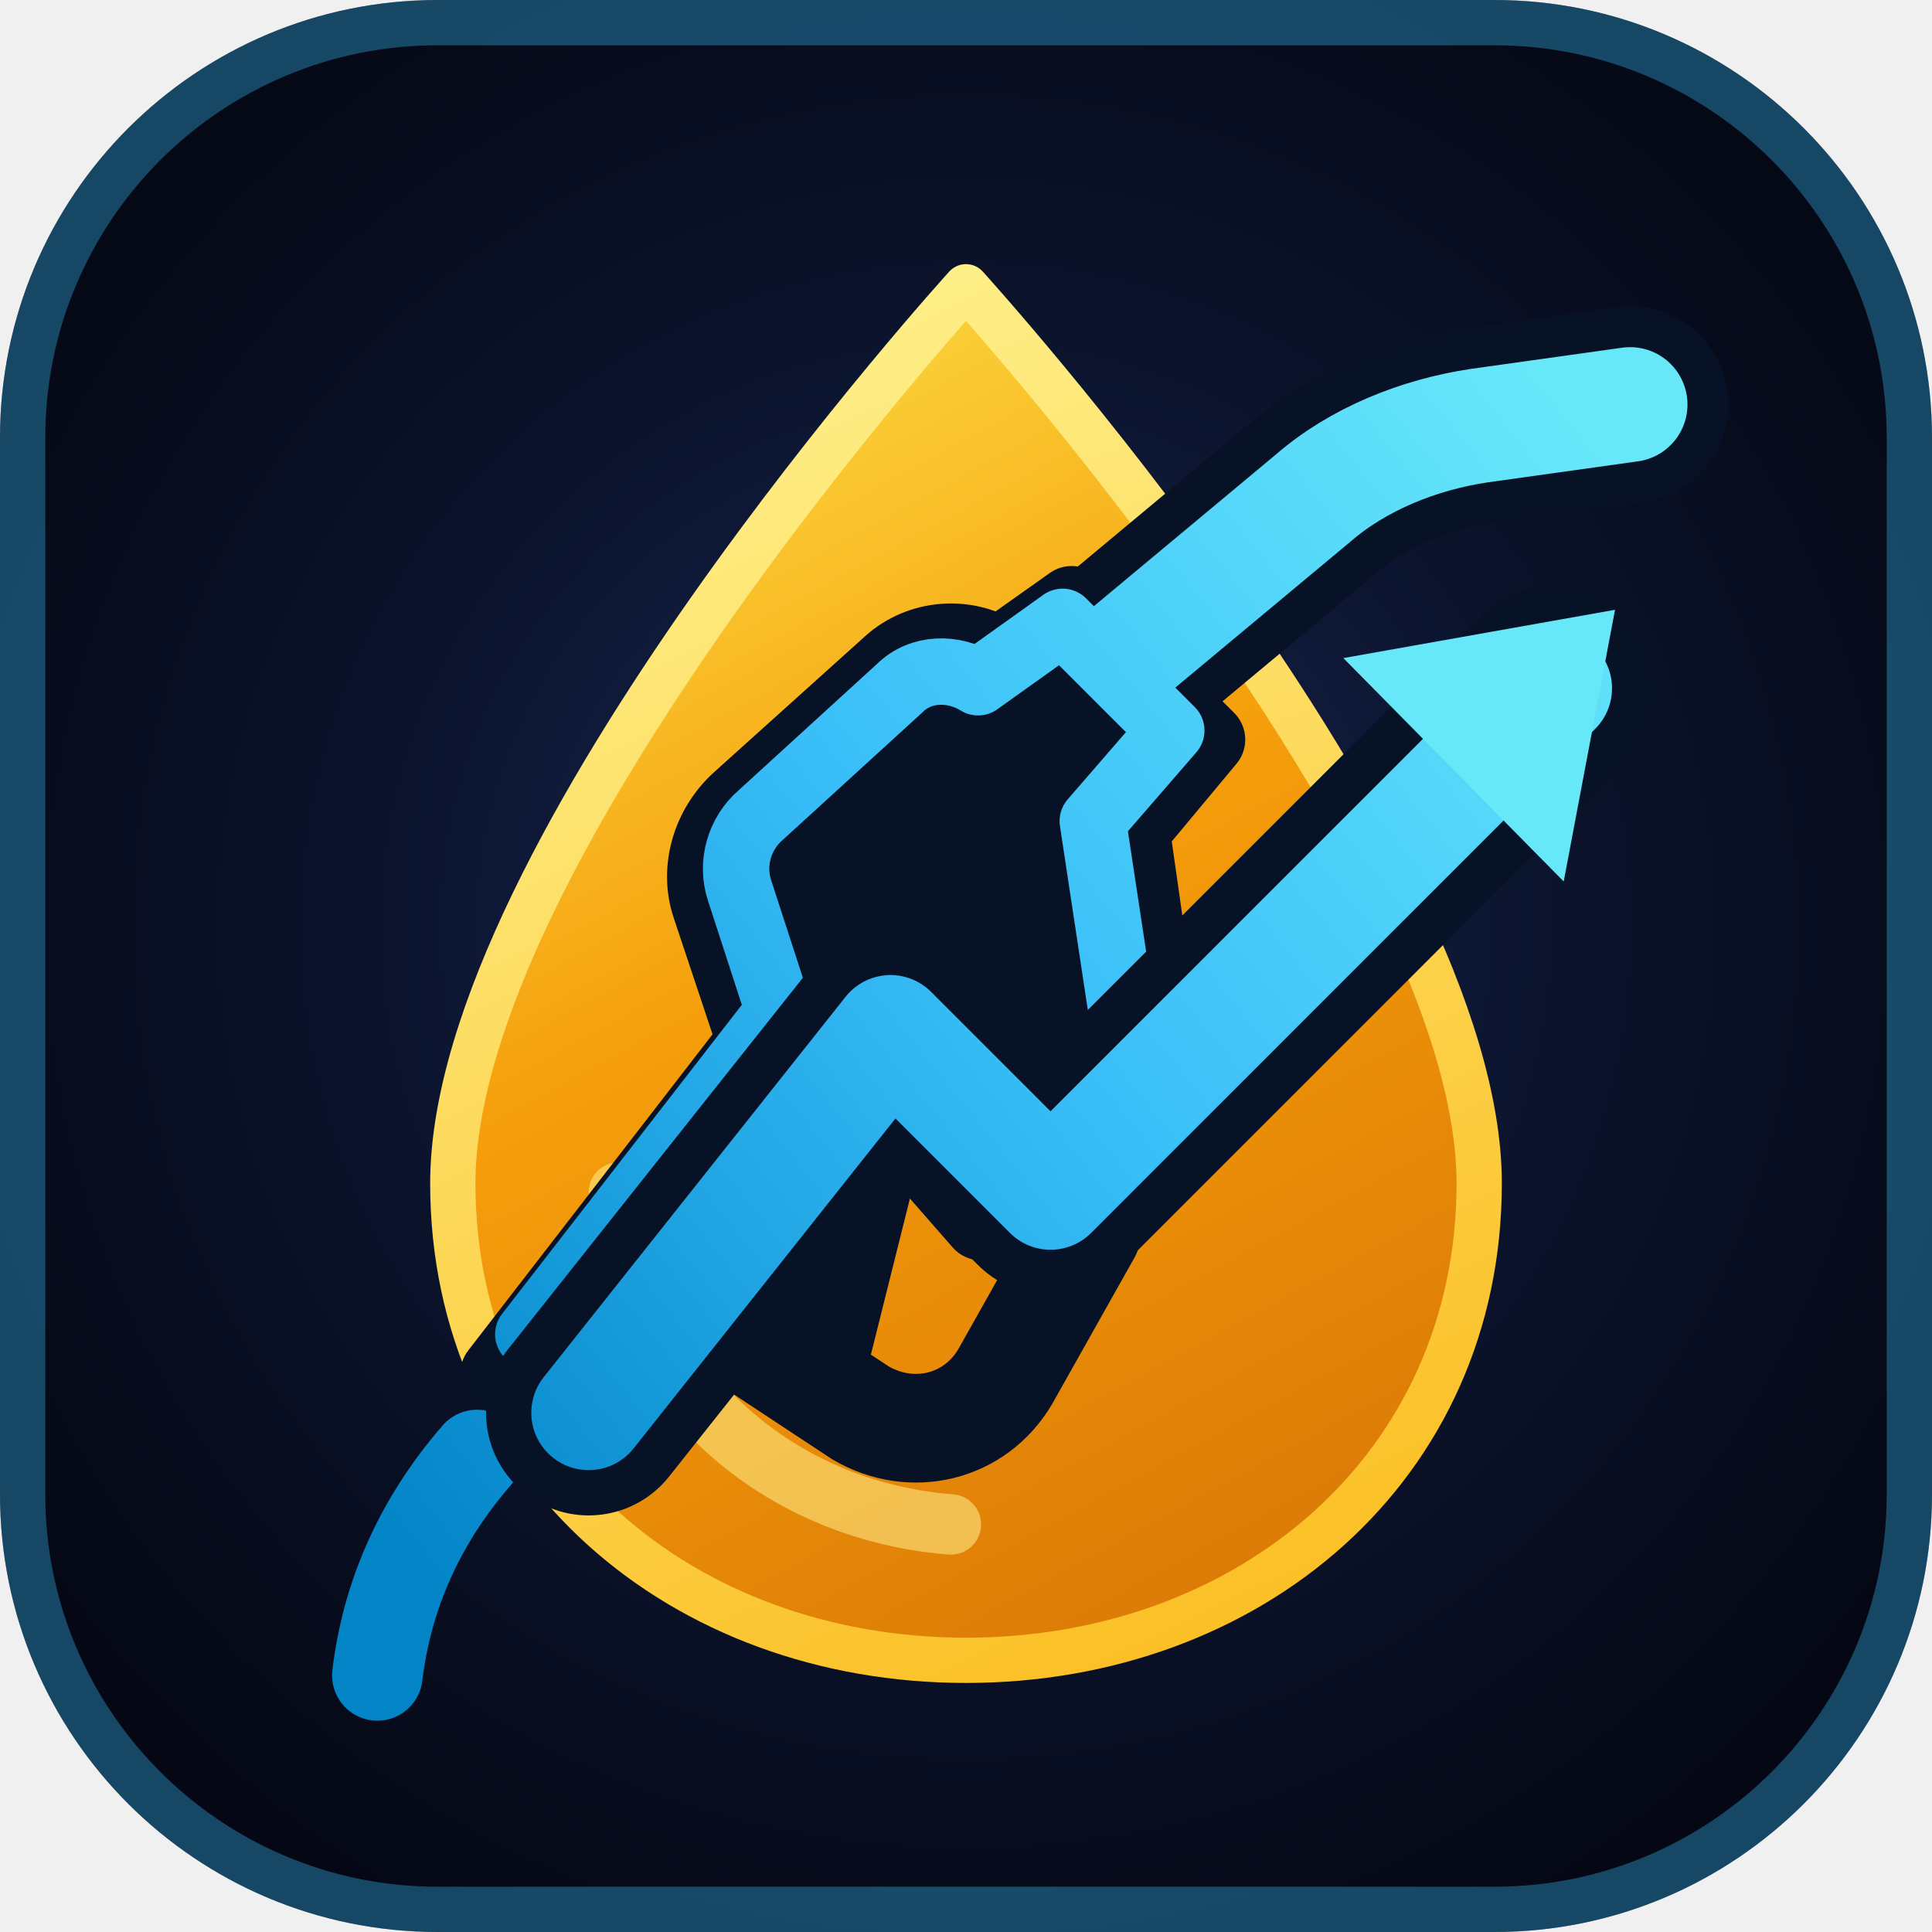
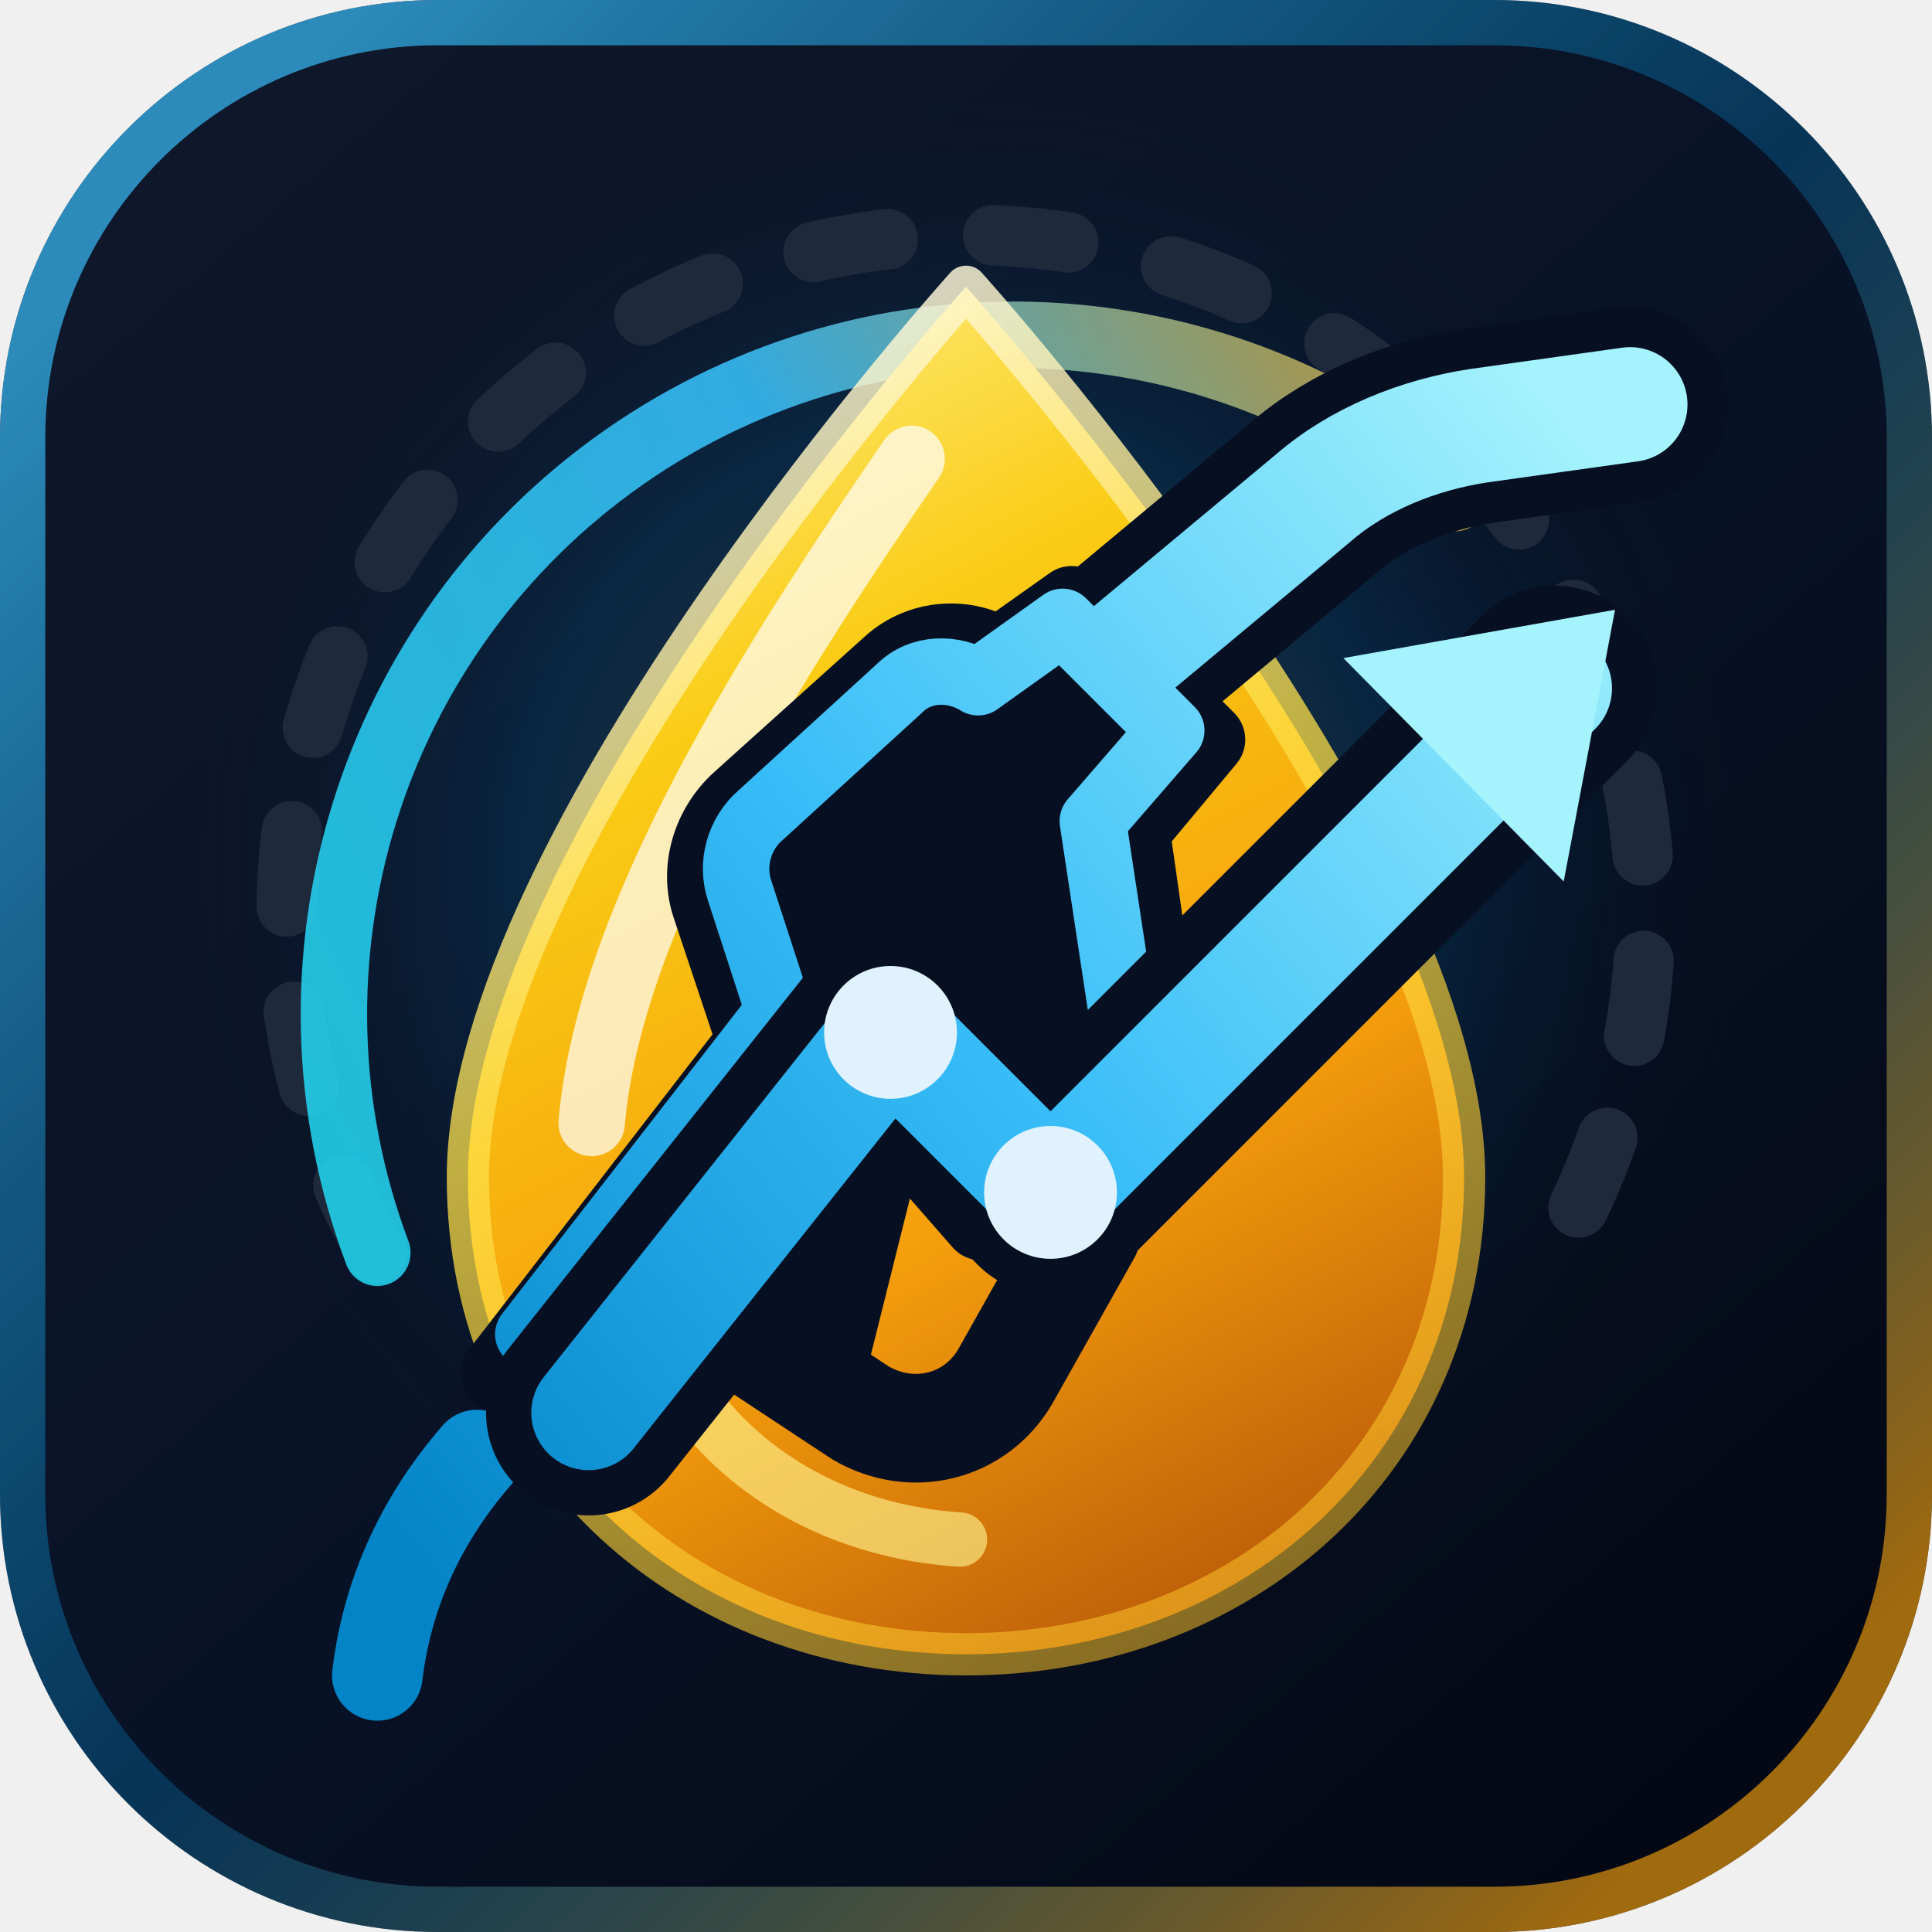
<svg xmlns="http://www.w3.org/2000/svg" viewBox="0 0 64 64" fill="none">
  <defs>
-     <radialGradient id="bgGlow" cx="50%" cy="48%" r="58%">
-       <stop offset="0%" stop-color="#172554" />
-       <stop offset="55%" stop-color="#0b132b" />
-       <stop offset="100%" stop-color="#050814" />
+     <linearGradient id="comb-bg" x1="8" y1="4" x2="56" y2="60" gradientUnits="userSpaceOnUse">
+       <stop offset="0%" stop-color="#0f172a" />
+       <stop offset="55%" stop-color="#081226" />
+       <stop offset="100%" stop-color="#040814" />
+     </linearGradient>
+     <radialGradient id="comb-glow" cx="50%" cy="46%" r="48%">
+       <stop offset="0%" stop-color="#f59e0b" stop-opacity="0.34" />
+       <stop offset="55%" stop-color="#0284c7" stop-opacity="0.16" />
+       <stop offset="100%" stop-color="#040814" stop-opacity="0" />
    </radialGradient>
-     <linearGradient id="amberDrop" x1="20" y1="10" x2="44" y2="54" gradientUnits="userSpaceOnUse">
-       <stop offset="0%" stop-color="#fde047" />
-       <stop offset="45%" stop-color="#f59e0b" />
-       <stop offset="100%" stop-color="#d97706" />
+     <linearGradient id="comb-rim" x1="6" y1="6" x2="58" y2="58" gradientUnits="userSpaceOnUse">
+       <stop offset="0%" stop-color="#38bdf8" stop-opacity="0.7" />
+       <stop offset="50%" stop-color="#0284c7" stop-opacity="0.3" />
+       <stop offset="100%" stop-color="#f59e0b" stop-opacity="0.65" />
    </linearGradient>
-     <linearGradient id="amberRim" x1="22" y1="12" x2="42" y2="54" gradientUnits="userSpaceOnUse">
+     <linearGradient id="comb-gauge" x1="10" y1="38" x2="54" y2="14" gradientUnits="userSpaceOnUse">
+       <stop offset="0%" stop-color="#22d3ee" />
+       <stop offset="50%" stop-color="#38bdf8" />
+       <stop offset="100%" stop-color="#f59e0b" />
+     </linearGradient>
+     <linearGradient id="comb-drop" x1="20" y1="10" x2="44" y2="54" gradientUnits="userSpaceOnUse">
      <stop offset="0%" stop-color="#fef08a" />
-       <stop offset="100%" stop-color="#fbbf24" />
+       <stop offset="28%" stop-color="#facc15" />
+       <stop offset="65%" stop-color="#f59e0b" />
+       <stop offset="100%" stop-color="#b45309" />
    </linearGradient>
-     <linearGradient id="cyanNeon" x1="12" y1="50" x2="54" y2="16" gradientUnits="userSpaceOnUse">
+     <linearGradient id="comb-drop-rim" x1="20" y1="10" x2="44" y2="55" gradientUnits="userSpaceOnUse">
+       <stop offset="0%" stop-color="#ffffff" stop-opacity="0.85" />
+       <stop offset="45%" stop-color="#fde047" stop-opacity="0.75" />
+       <stop offset="100%" stop-color="#fbbf24" stop-opacity="0.5" />
+     </linearGradient>
+     <linearGradient id="comb-cyan" x1="12" y1="50" x2="54" y2="16" gradientUnits="userSpaceOnUse">
      <stop offset="0%" stop-color="#0284c7" />
-       <stop offset="50%" stop-color="#38bdf8" />
-       <stop offset="100%" stop-color="#67e8f9" />
+       <stop offset="48%" stop-color="#38bdf8" />
+       <stop offset="100%" stop-color="#a5f3fc" />
    </linearGradient>
  </defs>
-   <rect width="64" height="64" rx="14.5" fill="url(#bgGlow)" />
-   <rect x="0.75" y="0.75" width="62.5" height="62.5" rx="13.75" stroke="#38bdf8" stroke-opacity="0.35" stroke-width="1.5" />
-   <path d="M32 9.5C32 9.5 49 28.2 49 39.2C49 48.6 41.4 55 32 55C22.6 55 15 48.6 15 39.2C15 28.2 32 9.5 32 9.5Z" fill="url(#amberDrop)" stroke="url(#amberRim)" stroke-width="1.5" stroke-linejoin="round" />
-   <path d="M20.5 39.5C20.5 45.2 25.2 50 31.5 50.5" stroke="#fef08a" stroke-opacity="0.55" stroke-width="2" stroke-linecap="round" />
-   <path d="M16.5 45.5L25 34.5L23.5 30C23.1 28.8 23.5 27.4 24.5 26.5L29.5 22C30.5 21.1 32 21 33.1 21.7L35.5 20L40 24.5L37.5 27.5L38.5 34.5L32.5 40.5L29 36.5L20 48.2Z" fill="#081226" stroke="#081226" stroke-width="2.5" stroke-linejoin="round" />
-   <path d="M23.5 43.5L28.5 46.8C30.2 47.8 32.3 47.3 33.3 45.6L36 40.8" stroke="#081226" stroke-width="3.6" stroke-linecap="round" stroke-linejoin="round" />
-   <path d="M29 38.5L27.5 44.5" stroke="#081226" stroke-width="2.8" stroke-linecap="round" />
-   <path d="M37.5 21.5L43.5 16.5C45 15.2 47 14.4 49 14.1L54 13.4" stroke="#081226" stroke-width="6.5" stroke-linecap="round" />
-   <path d="M37.5 21.5L43.5 16.5C45 15.2 47 14.4 49 14.1L54 13.4" stroke="url(#cyanNeon)" stroke-width="3.8" stroke-linecap="round" />
-   <path d="M17.5 44.2L25.8 33.5L24.5 29.5C24.2 28.6 24.5 27.6 25.2 27L29.8 22.8C30.5 22.1 31.6 22.1 32.4 22.6L35.2 20.6L38.8 24.2L36.2 27.2L37.2 33.8" stroke="url(#cyanNeon)" stroke-width="2.2" stroke-linecap="round" stroke-linejoin="round" />
-   <path d="M15.8 48.2C13.8 50.5 12.8 53 12.5 55.5" stroke="url(#cyanNeon)" stroke-width="3" stroke-linecap="round" />
-   <path d="M19.5 46.8L29.5 34.2L34.8 39.5L51.5 22.8" stroke="#081226" stroke-width="6.8" stroke-linecap="round" stroke-linejoin="round" />
-   <path d="M19.5 46.8L29.5 34.2L34.8 39.5L51.5 22.8" stroke="url(#cyanNeon)" stroke-width="3.8" stroke-linecap="round" stroke-linejoin="round" />
-   <path d="M44.5 21.8L53.5 20.2L51.8 29.2Z" fill="#67e8f9" />
+   <rect width="64" height="64" rx="14.5" fill="url(#comb-bg)" />
+   <circle cx="32" cy="31" r="28" fill="url(#comb-glow)" />
+   <rect x="0.75" y="0.75" width="62.5" height="62.5" rx="13.75" stroke="url(#comb-rim)" stroke-width="1.5" />
+   <path d="M12.5 41.5 A22.5 22.5 0 1 1 51.5 41.5" stroke="#1e293b" stroke-width="2" stroke-linecap="round" stroke-dasharray="2.5 3.5" />
+   <path d="M12.5 41.5 A22.5 22.5 0 0 1 48.2 16.5" stroke="url(#comb-gauge)" stroke-width="2.2" stroke-linecap="round" opacity="0.88" />
+   <path d="M32 9.5C32 9.5 48.5 27.8 48.5 39C48.5 48.4 41.1 54.8 32 54.8C22.9 54.8 15.5 48.4 15.5 39C15.5 27.8 32 9.5 32 9.5Z" fill="url(#comb-drop)" stroke="url(#comb-drop-rim)" stroke-width="1.4" stroke-linejoin="round" />
+   <path d="M30.2 15.2C25.8 21.6 20.2 30.2 19.6 37.2" stroke="#ffffff" stroke-opacity="0.7" stroke-width="2.2" stroke-linecap="round" />
+   <path d="M21 41.2C21.5 46.5 25.8 50.6 31.8 51" stroke="#fef08a" stroke-opacity="0.65" stroke-width="1.8" stroke-linecap="round" />
+   <path d="M16.5 45.5L25 34.5L23.5 30C23.1 28.8 23.5 27.4 24.5 26.5L29.5 22C30.5 21.1 32 21 33.1 21.7L35.5 20L40 24.5L37.5 27.5L38.5 34.5L32.5 40.5L29 36.5L20 48.2Z" fill="#071022" stroke="#071022" stroke-width="2.5" stroke-linejoin="round" />
+   <path d="M23.5 43.5L28.5 46.8C30.2 47.8 32.3 47.3 33.3 45.6L36 40.8" stroke="#071022" stroke-width="3.6" stroke-linecap="round" stroke-linejoin="round" />
+   <path d="M29 38.5L27.5 44.5" stroke="#071022" stroke-width="2.8" stroke-linecap="round" />
+   <path d="M37.5 21.5L43.5 16.5C45 15.2 47 14.4 49 14.1L54 13.4" stroke="#071022" stroke-width="6.5" stroke-linecap="round" />
+   <path d="M37.5 21.5L43.5 16.5C45 15.2 47 14.4 49 14.1L54 13.4" stroke="url(#comb-cyan)" stroke-width="3.8" stroke-linecap="round" />
+   <path d="M17.5 44.2L25.8 33.5L24.5 29.5C24.2 28.6 24.5 27.6 25.2 27L29.8 22.8C30.5 22.1 31.6 22.1 32.4 22.6L35.2 20.6L38.8 24.2L36.2 27.2L37.2 33.8" stroke="url(#comb-cyan)" stroke-width="2.2" stroke-linecap="round" stroke-linejoin="round" />
+   <path d="M15.8 48.2C13.8 50.5 12.8 53 12.5 55.5" stroke="url(#comb-cyan)" stroke-width="3" stroke-linecap="round" />
+   <path d="M19.5 46.8L29.5 34.2L34.8 39.5L51.5 22.8" stroke="#071022" stroke-width="6.8" stroke-linecap="round" stroke-linejoin="round" />
+   <path d="M19.5 46.8L29.5 34.2L34.8 39.5L51.5 22.8" stroke="url(#comb-cyan)" stroke-width="3.8" stroke-linecap="round" stroke-linejoin="round" />
+   <circle cx="29.5" cy="34.2" r="2.2" fill="#e0f2fe" />
+   <circle cx="34.8" cy="39.5" r="2.2" fill="#e0f2fe" />
+   <path d="M44.5 21.8L53.5 20.2L51.8 29.2Z" fill="#a5f3fc" />
</svg>
